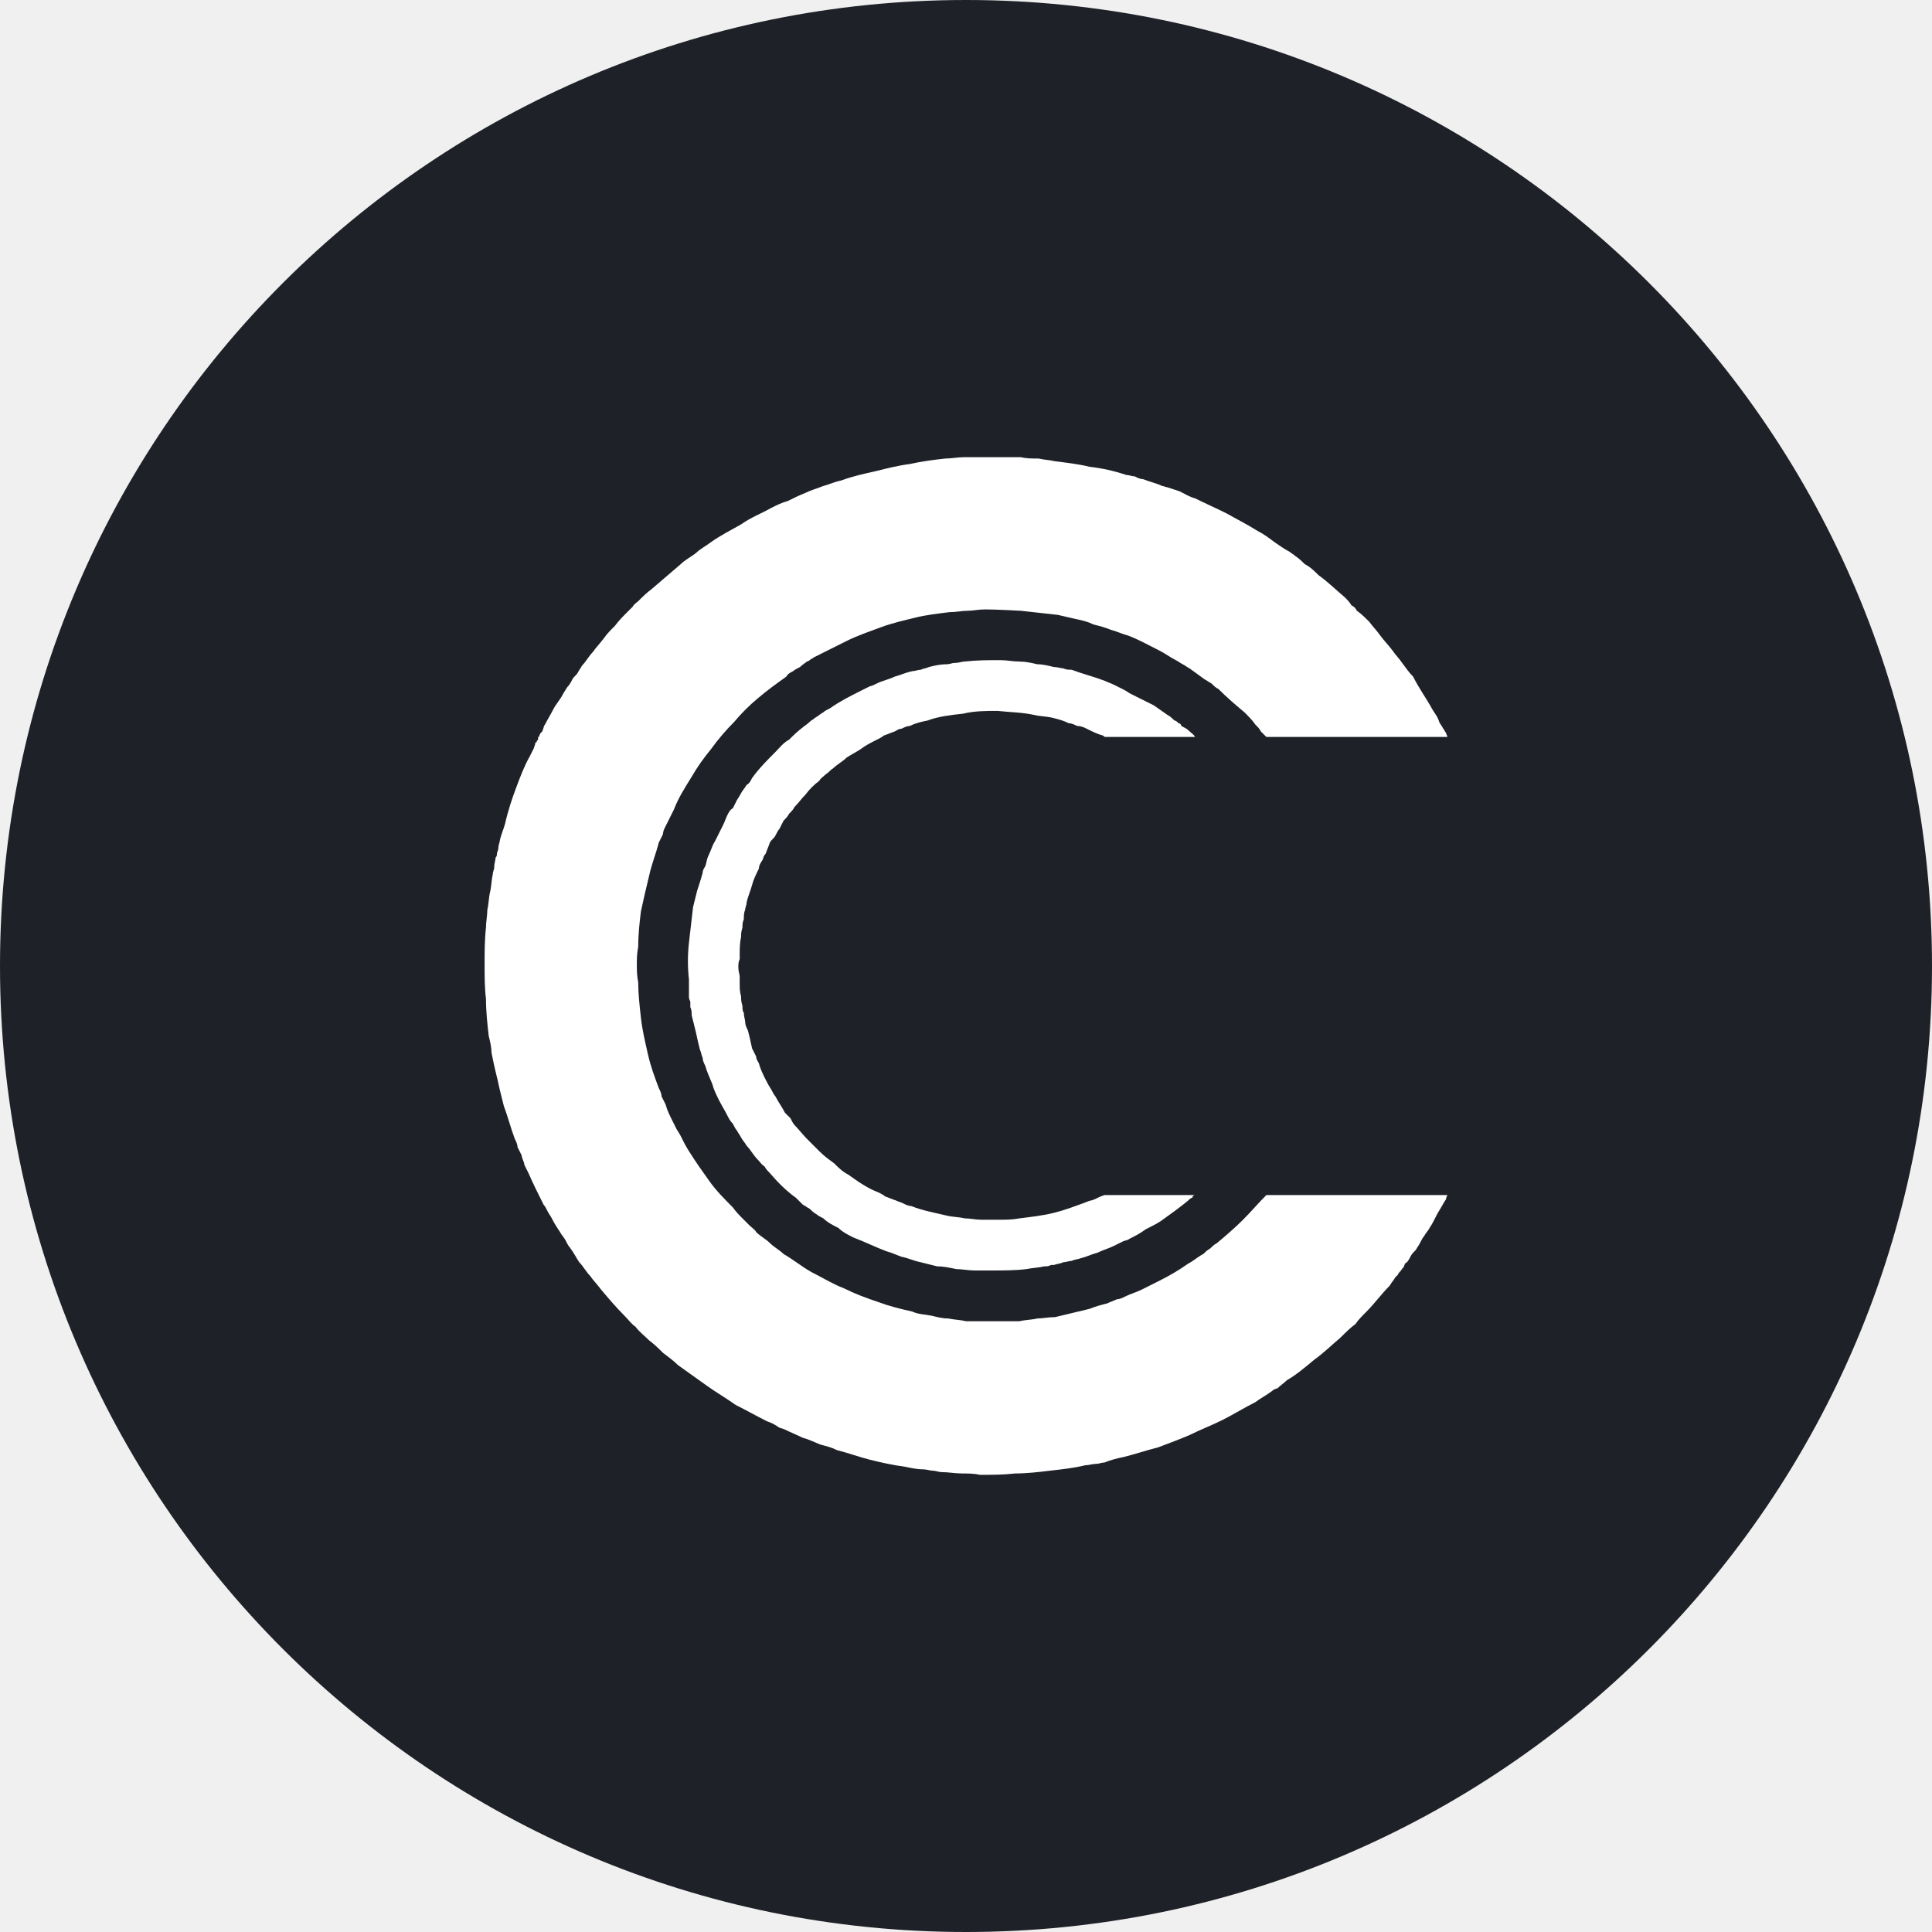
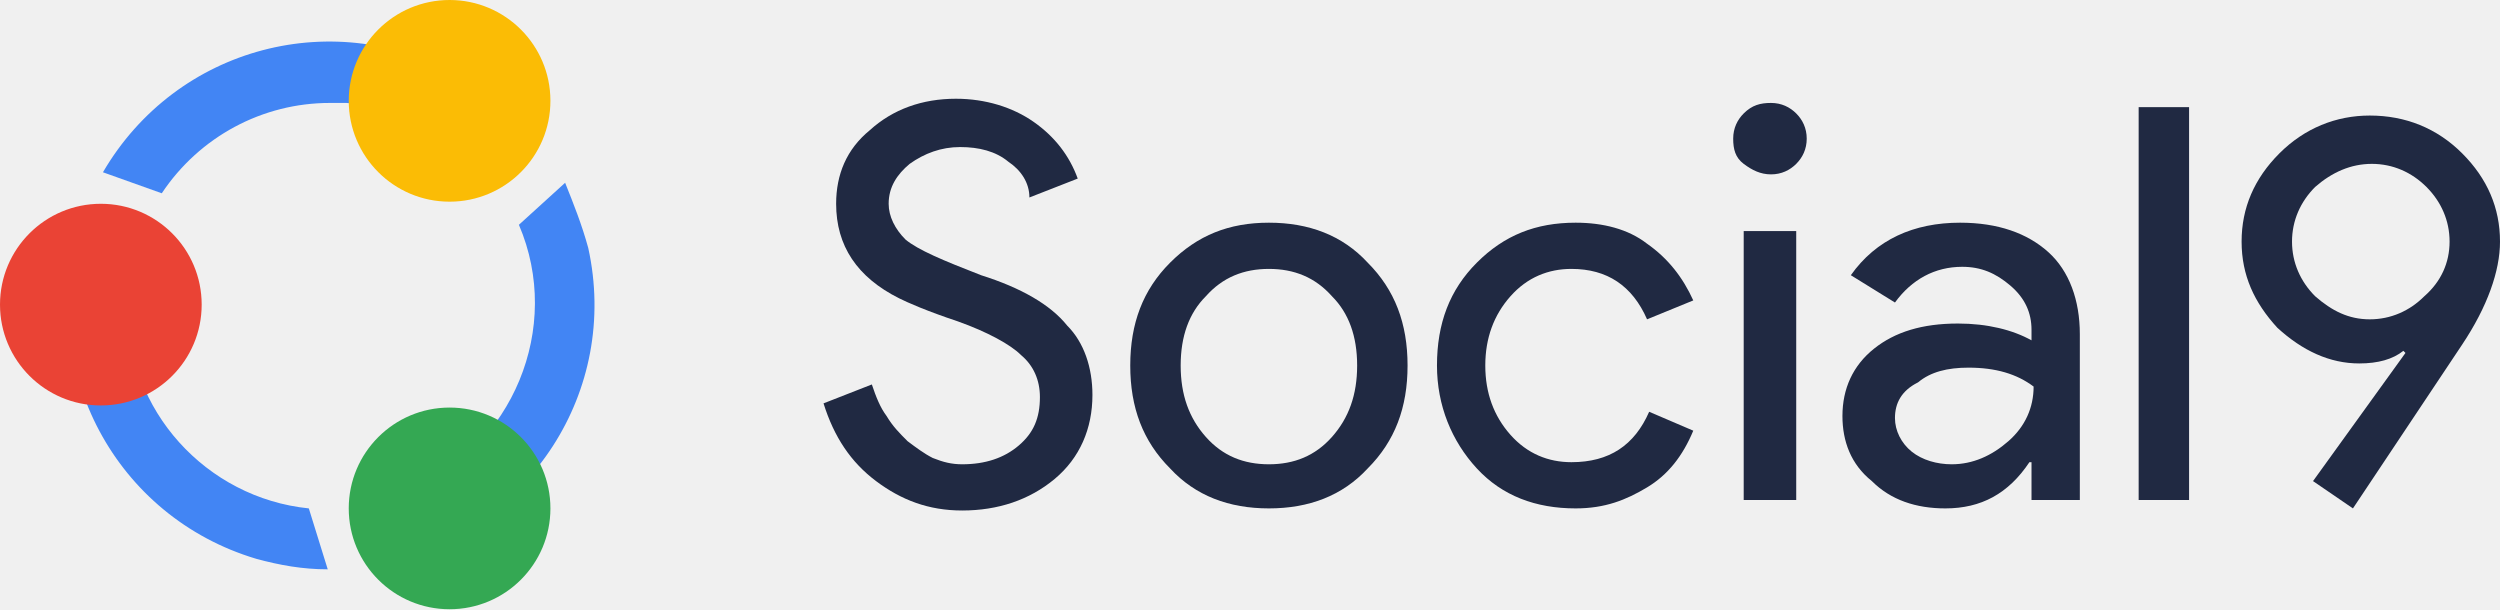
- <svg xmlns="http://www.w3.org/2000/svg" viewBox="0 0 105.65 105.65">
-   <g transform="translate(0) scale(2.113)" fill="#1e2127" name="monogram_container" rel="inversefill">
-     <circle cx="25" cy="25" r="25" />
+ <svg xmlns="http://www.w3.org/2000/svg" version="1.1" id="Layer_1" x="0px" y="0px" viewBox="0 0 119 29" style="enable-background:new 0 0 119 29;" xml:space="preserve">
+   <style type="text/css">
+ 	.st0{fill:#4285F4;}
+ 	.st1{fill:#FBBC05;}
+ 	.st2{fill:#EA4335;}
+ 	.st3{fill:#34A853;}
+ 	.st4{fill:#202942;}
+ 	.st5{display:none;fill:#F9917A;}
+ </style>
+   <g id="Layer_2_1_">
+     <g id="icon">
+       <path class="st0" d="M14.7,24.2c-4.9-0.5-8.7-4.7-8.6-9.6c0-1,0.1-1.9,0.4-2.8L3.8,11c-2,6.6,1.7,13.6,8.4,15.6    c1.1,0.3,2.2,0.5,3.4,0.5L14.7,24.2z M26.9,8.7l-2.2,2c2.1,4.9-0.3,10.6-5.2,12.7c-0.6,0.2-1.2,0.4-1.8,0.6l0.7,2.7    c6.8-1.5,11.1-8.1,9.6-14.9C27.7,10.7,27.3,9.7,26.9,8.7L26.9,8.7z" />
+       <path class="st0" d="M25.2,6.4l-2.1,1.9c-1.7-2-4-3.2-6.6-3.4c-0.3,0-0.5,0-0.8,0c-3.2,0-6.2,1.6-8,4.3l-2.8-1    c3.5-6,11.1-8,17.1-4.5l0,0C23.3,4.4,24.3,5.3,25.2,6.4L25.2,6.4z" />
+       <circle class="st1" cx="21.4" cy="4.8" r="4.8" />
+       <circle class="st2" cx="4.8" cy="14.5" r="4.8" />
+       <circle class="st3" cx="21.4" cy="24.2" r="4.8" />
+     </g>
+     <g id="social9">
+       <g>
+         <path class="st4" d="M52,18.8c0,1.6-0.6,3-1.8,4s-2.7,1.5-4.4,1.5c-1.6,0-2.9-0.5-4.1-1.4c-1.2-0.9-2-2.1-2.5-3.7l2.3-0.9     c0.2,0.6,0.4,1.1,0.7,1.5c0.3,0.5,0.6,0.8,1,1.2c0.4,0.3,0.8,0.6,1.2,0.8c0.5,0.2,0.9,0.3,1.4,0.3c1.1,0,2-0.3,2.7-0.9     s1-1.3,1-2.3c0-0.8-0.3-1.5-0.9-2c-0.5-0.5-1.6-1.1-3-1.6c-1.5-0.5-2.4-0.9-2.8-1.1c-2-1-3-2.5-3-4.5c0-1.4,0.5-2.6,1.6-3.5     c1.1-1,2.5-1.5,4.1-1.5c1.4,0,2.7,0.4,3.7,1.1s1.7,1.6,2.1,2.7L49,9.4c0-0.7-0.4-1.3-1-1.7C47.4,7.2,46.6,7,45.7,7     c-0.9,0-1.7,0.3-2.4,0.8c-0.6,0.5-1,1.1-1,1.9c0,0.6,0.3,1.2,0.8,1.7c0.6,0.5,1.8,1,3.6,1.7c1.9,0.6,3.3,1.4,4.1,2.4     C51.6,16.3,52,17.5,52,18.8z" />
+         <path class="st4" d="M53.8,17.4c0-2,0.6-3.6,1.9-4.9c1.3-1.3,2.8-1.9,4.7-1.9s3.5,0.6,4.7,1.9c1.3,1.3,1.9,2.9,1.9,4.9     s-0.6,3.6-1.9,4.9c-1.2,1.3-2.8,1.9-4.7,1.9s-3.5-0.6-4.7-1.9C54.4,21,53.8,19.4,53.8,17.4z M56.2,17.4c0,1.4,0.4,2.5,1.2,3.4     s1.8,1.3,3,1.3s2.2-0.4,3-1.3c0.8-0.9,1.2-2,1.2-3.4s-0.4-2.5-1.2-3.3c-0.8-0.9-1.8-1.3-3-1.3s-2.2,0.4-3,1.3     C56.6,14.9,56.2,16,56.2,17.4z" />
+         <path class="st4" d="M75,24.2c-1.9,0-3.5-0.6-4.7-1.9s-1.9-3-1.9-4.9c0-2,0.6-3.6,1.9-4.9s2.8-1.9,4.7-1.9c1.3,0,2.5,0.3,3.4,1     c1,0.7,1.7,1.6,2.2,2.7l-2.2,0.9c-0.7-1.6-1.9-2.4-3.6-2.4c-1.1,0-2.1,0.4-2.9,1.3c-0.8,0.9-1.2,2-1.2,3.3s0.4,2.4,1.2,3.3     c0.8,0.9,1.8,1.3,2.9,1.3c1.8,0,3-0.8,3.7-2.4l2.1,0.9c-0.5,1.2-1.2,2.1-2.2,2.7S76.4,24.2,75,24.2z" />
+       </g>
+       <g>
+         <path class="st4" d="M86,6.6c0,0.5-0.2,0.9-0.5,1.2c-0.3,0.3-0.7,0.5-1.2,0.5S83.4,8.1,83,7.8c-0.4-0.3-0.5-0.7-0.5-1.2     s0.2-0.9,0.5-1.2c0.4-0.4,0.8-0.5,1.3-0.5s0.9,0.2,1.2,0.5C85.8,5.7,86,6.1,86,6.6z M85.5,11v12.8H83V11H85.5z" />
+       </g>
+       <g>
+         <path class="st4" d="M93.3,10.6c1.8,0,3.2,0.5,4.2,1.4s1.5,2.3,1.5,3.9v7.9h-2.3V22h-0.1c-1,1.5-2.3,2.2-4,2.2     c-1.4,0-2.6-0.4-3.5-1.3c-1-0.8-1.4-1.9-1.4-3.1c0-1.3,0.5-2.4,1.5-3.2c1-0.8,2.3-1.2,4-1.2c1.4,0,2.6,0.3,3.5,0.8v-0.5     c0-0.8-0.3-1.5-1-2.1s-1.4-0.9-2.3-0.9c-1.3,0-2.4,0.6-3.2,1.7l-2.1-1.3C89.3,11.4,91.1,10.6,93.3,10.6z M90.2,19.9     c0,0.6,0.3,1.2,0.8,1.6s1.2,0.6,1.9,0.6c1,0,1.9-0.4,2.7-1.1s1.2-1.6,1.2-2.6c-0.8-0.6-1.8-0.9-3.1-0.9c-1,0-1.8,0.2-2.4,0.7     C90.5,18.6,90.2,19.2,90.2,19.9z" />
+         <path class="st4" d="M104.2,5.1v18.7h-2.4V5.1H104.2z" />
+         <path class="st4" d="M112.3,17.3c-1.4,0-2.7-0.6-3.9-1.7c-1.1-1.2-1.7-2.5-1.7-4.1c0-1.6,0.6-3,1.8-4.2c1.2-1.2,2.7-1.8,4.3-1.8     c1.7,0,3.2,0.6,4.4,1.8c1.2,1.2,1.8,2.6,1.8,4.2c0,1.4-0.6,3.1-1.8,4.9l-5.2,7.8l-1.9-1.3l4.4-6.1l-0.1-0.1     C113.9,17.1,113.2,17.3,112.3,17.3z M116.6,11.5c0-1-0.4-1.9-1.1-2.6c-0.7-0.7-1.6-1.1-2.6-1.1s-1.9,0.4-2.7,1.1     c-0.7,0.7-1.1,1.6-1.1,2.6s0.4,1.9,1.1,2.6c0.8,0.7,1.6,1.1,2.6,1.1s1.9-0.4,2.6-1.1C116.2,13.4,116.6,12.5,116.6,11.5z" />
+       </g>
+     </g>
  </g>
-   <g transform="translate(26.5 5.65)" fill="#fff" name="monogram" rel="symbolfill">
-     <path d="m13.95 46.575v0.225c-0.075 0.15-0.075 0.3-0.075 0.45 0 0.225 0.075 0.375 0.075 0.525v0.525s0 0.3 0.075 0.525c0 0.15 0 0.3 0.075 0.525 0 0.15 0 0.3 0.075 0.375 0 0.225 0.075 0.375 0.075 0.525s0.075 0.3 0.15 0.45c0.075 0.3 0.15 0.6 0.225 0.975l0.225 0.45c0 0.15 0.075 0.225 0.15 0.375 0.075 0.3 0.225 0.6 0.375 0.9 0.075 0.15 0.15 0.3 0.3 0.525 0.075 0.15 0.15 0.3 0.225 0.375 0.15 0.3 0.375 0.6 0.525 0.9l0.3 0.3c0.075 0.15 0.15 0.3 0.225 0.375 0.225 0.225 0.45 0.525 0.675 0.75l0.675 0.675c0.3 0.3 0.525 0.45 0.825 0.675 0.225 0.225 0.45 0.45 0.75 0.6 0.525 0.375 1.05 0.75 1.65 0.975 0.15 0.075 0.3 0.15 0.375 0.225 0.225 0.075 0.375 0.15 0.6 0.225 0.15 0.075 0.225 0.075 0.375 0.15s0.3 0.15 0.45 0.15c0.375 0.15 0.675 0.225 0.975 0.3s0.675 0.15 0.975 0.225 0.675 0.075 0.975 0.15c0.3 0 0.6 0.075 0.9 0.075h1.05c0.3 0 0.675 0 1.05-0.075 0.6-0.075 1.275-0.15 1.875-0.3s1.2-0.375 1.8-0.6c0.15-0.075 0.3-0.075 0.45-0.15s0.3-0.15 0.525-0.225h4.95c-0.075 0-0.15 0.075-0.15 0.15-0.075 0-0.15 0.075-0.225 0.15-0.45 0.375-0.975 0.75-1.5 1.125-0.225 0.15-0.525 0.3-0.825 0.45-0.3 0.225-0.6 0.375-0.9 0.525-0.075 0.075-0.225 0.075-0.375 0.15l-0.45 0.225c-0.3 0.15-0.6 0.225-0.9 0.375-0.3 0.075-0.6 0.225-0.9 0.3-0.225 0.075-0.375 0.075-0.525 0.15-0.15 0-0.3 0.075-0.45 0.075-0.15 0.075-0.3 0.075-0.525 0.15h-0.15c-0.15 0.075-0.225 0.075-0.375 0.075-0.3 0.075-0.6 0.075-0.975 0.15-0.6 0.075-1.275 0.075-1.95 0.075h-0.45-0.45c-0.3 0-0.675-0.075-0.975-0.075-0.375-0.075-0.675-0.15-1.05-0.15l-0.9-0.225c-0.375-0.075-0.675-0.225-1.05-0.3-0.225-0.075-0.525-0.225-0.825-0.3-0.6-0.225-1.2-0.525-1.8-0.75-0.3-0.15-0.6-0.3-0.825-0.525-0.3-0.15-0.6-0.3-0.825-0.525-0.15-0.075-0.3-0.15-0.375-0.225-0.15-0.075-0.3-0.225-0.375-0.3-0.15-0.075-0.225-0.15-0.375-0.225l-0.375-0.375c-0.525-0.375-0.975-0.825-1.425-1.35-0.075-0.075-0.225-0.225-0.3-0.375-0.15-0.075-0.225-0.225-0.375-0.375-0.225-0.225-0.375-0.525-0.6-0.75-0.075-0.15-0.225-0.3-0.3-0.45s-0.15-0.225-0.225-0.375c-0.075-0.075-0.15-0.225-0.225-0.375-0.15-0.15-0.225-0.3-0.3-0.45-0.15-0.3-0.3-0.525-0.45-0.825s-0.3-0.6-0.375-0.9c-0.15-0.375-0.3-0.675-0.375-0.975-0.075-0.15-0.15-0.3-0.15-0.45-0.075-0.15-0.075-0.3-0.15-0.45-0.075-0.3-0.15-0.6-0.225-0.975l-0.225-0.9c0-0.15 0-0.3-0.075-0.45v-0.3s-0.075-0.15-0.075-0.225v-0.45-0.525c-0.075-0.675-0.075-1.35 0-2.025s0.15-1.275 0.225-1.95l0.225-0.9s0.225-0.675 0.3-0.975c0-0.15 0.075-0.225 0.15-0.375 0.075-0.225 0.075-0.375 0.15-0.525 0.15-0.3 0.225-0.6 0.375-0.825l0.45-0.9c0.075-0.15 0.15-0.375 0.225-0.525s0.15-0.3 0.3-0.375l0.225-0.45s0.15-0.225 0.225-0.375 0.225-0.3 0.3-0.45c0.15-0.075 0.225-0.225 0.3-0.375 0.375-0.525 0.825-0.975 1.275-1.425 0.225-0.225 0.45-0.525 0.75-0.675 0.225-0.225 0.45-0.45 0.75-0.675 0.075-0.075 0.225-0.15 0.375-0.3 0.075-0.075 0.225-0.15 0.3-0.225 0.15-0.075 0.3-0.225 0.45-0.3 0.075-0.075 0.225-0.15 0.375-0.225 0.525-0.375 1.125-0.675 1.725-0.975l0.45-0.225c0.075 0 0.225-0.075 0.375-0.15 0.3-0.15 0.675-0.225 0.975-0.375 0.3-0.075 0.6-0.225 0.975-0.3 0.15 0 0.3-0.075 0.45-0.075 0.15-0.075 0.3-0.075 0.45-0.15 0.3-0.075 0.6-0.15 0.975-0.15 0.15 0 0.3-0.075 0.45-0.075 0.225 0 0.375-0.075 0.525-0.075 0.675-0.075 1.275-0.075 1.95-0.075 0.375 0 0.675 0.075 1.05 0.075 0.3 0 0.675 0.075 0.975 0.15 0.3 0 0.6 0.075 0.9 0.15 0.225 0 0.375 0.075 0.525 0.075 0.15 0.075 0.3 0.075 0.45 0.075 0.6 0.225 1.2 0.375 1.8 0.6 0.15 0.075 0.375 0.15 0.525 0.225l0.45 0.225s0.3 0.15 0.375 0.225l1.35 0.675c0.225 0.15 0.525 0.375 0.75 0.525 0.15 0.075 0.3 0.225 0.375 0.3 0.075 0 0.15 0.075 0.225 0.15 0.075 0 0.15 0.075 0.15 0.15 0.15 0.075 0.3 0.15 0.375 0.225 0.15 0.15 0.3 0.225 0.375 0.375h-4.875c-0.075 0-0.075 0-0.15-0.075-0.3-0.075-0.6-0.225-0.9-0.375-0.15-0.075-0.3-0.15-0.525-0.15-0.15-0.075-0.3-0.15-0.45-0.15-0.3-0.15-0.6-0.225-0.9-0.3s-0.675-0.075-0.975-0.15c-0.675-0.15-1.35-0.15-2.025-0.225-0.6 0-1.275 0-1.875 0.15-0.675 0.075-1.35 0.15-1.95 0.375-0.375 0.075-0.675 0.15-0.975 0.3-0.15 0-0.3 0.075-0.45 0.15-0.15 0-0.225 0.075-0.375 0.15-0.225 0.075-0.375 0.15-0.6 0.225-0.075 0.075-0.225 0.15-0.375 0.225-0.3 0.15-0.6 0.3-0.9 0.525-0.225 0.15-0.525 0.3-0.75 0.45-0.225 0.225-0.525 0.375-0.75 0.6-0.15 0.075-0.225 0.225-0.375 0.3-0.15 0.15-0.3 0.225-0.375 0.375-0.3 0.225-0.525 0.45-0.75 0.75-0.225 0.225-0.375 0.45-0.6 0.675-0.075 0.15-0.15 0.225-0.3 0.375-0.075 0.15-0.15 0.225-0.3 0.375l-0.225 0.45c-0.075 0.075-0.15 0.225-0.225 0.375s-0.225 0.225-0.3 0.375c-0.075 0.225-0.15 0.375-0.225 0.6-0.075 0.075-0.15 0.225-0.15 0.3-0.075 0.15-0.225 0.3-0.225 0.525-0.15 0.3-0.3 0.6-0.375 0.9s-0.225 0.6-0.3 0.975c0 0.15-0.075 0.225-0.075 0.375-0.075 0.15-0.075 0.375-0.075 0.525-0.075 0.15-0.075 0.3-0.075 0.45-0.075 0.225-0.075 0.375-0.075 0.525-0.075 0.3-0.075 0.675-0.075 0.975zm28.8 13.125h9.9s-0.075 0.15-0.075 0.225c-0.15 0.225-0.3 0.525-0.45 0.75-0.15 0.3-0.3 0.6-0.45 0.825-0.075 0.15-0.225 0.3-0.3 0.45-0.075 0.075-0.15 0.225-0.225 0.375s-0.15 0.225-0.225 0.375c-0.15 0.15-0.225 0.225-0.3 0.375s-0.15 0.3-0.3 0.375c0 0.075-0.075 0.15-0.075 0.225-0.075 0-0.075 0.075-0.075 0.075l-0.075 0.075c0 0.075-0.075 0.075-0.075 0.075 0 0.075-0.075 0.075-0.075 0.15l-0.15 0.15c-0.075 0.15-0.225 0.3-0.3 0.45-0.45 0.45-0.825 0.975-1.275 1.425-0.225 0.225-0.45 0.45-0.6 0.675-0.3 0.225-0.525 0.45-0.825 0.75-0.45 0.375-0.9 0.825-1.425 1.2-0.45 0.375-0.975 0.825-1.5 1.125-0.15 0.15-0.375 0.3-0.525 0.45-0.075 0-0.225 0.075-0.3 0.15-0.3 0.225-0.6 0.375-0.9 0.6-0.6 0.3-1.2 0.675-1.8 0.975s-1.2 0.525-1.8 0.825c-0.525 0.225-1.125 0.45-1.725 0.675-0.6 0.15-1.275 0.375-1.875 0.525-0.375 0.075-0.675 0.15-1.05 0.3-0.15 0-0.3 0.075-0.45 0.075-0.225 0-0.375 0.075-0.6 0.075-0.6 0.15-1.275 0.225-1.95 0.3-0.6 0.075-1.275 0.15-1.875 0.15-0.675 0.075-1.275 0.075-1.95 0.075-0.3-0.075-0.675-0.075-0.975-0.075-0.375 0-0.75-0.075-1.125-0.075-0.15 0-0.3-0.075-0.45-0.075s-0.375-0.075-0.525-0.075c-0.375 0-0.675-0.075-1.05-0.15-0.6-0.075-1.275-0.225-1.875-0.375s-1.2-0.375-1.8-0.525c-0.3-0.15-0.6-0.225-0.9-0.3-0.375-0.15-0.675-0.3-0.975-0.375-0.3-0.15-0.675-0.3-0.975-0.45-0.15-0.075-0.3-0.075-0.375-0.15-0.225-0.15-0.375-0.225-0.6-0.3-0.6-0.3-1.125-0.6-1.725-0.9-0.525-0.375-1.05-0.675-1.575-1.05l-1.575-1.125c-0.225-0.225-0.525-0.45-0.825-0.675-0.225-0.225-0.45-0.45-0.75-0.675-0.225-0.225-0.525-0.45-0.75-0.75-0.225-0.15-0.375-0.375-0.6-0.6-0.45-0.45-0.9-0.975-1.275-1.425-0.225-0.3-0.45-0.525-0.6-0.75-0.225-0.225-0.375-0.525-0.6-0.75-0.15-0.225-0.3-0.525-0.525-0.825-0.075-0.075-0.15-0.225-0.225-0.375s-0.225-0.3-0.3-0.45c-0.15-0.225-0.3-0.45-0.45-0.75-0.075-0.15-0.15-0.225-0.225-0.375s-0.15-0.3-0.225-0.375c-0.3-0.6-0.6-1.2-0.825-1.725l-0.225-0.45c0-0.15-0.15-0.375-0.15-0.525l-0.225-0.45c0-0.15-0.075-0.3-0.15-0.45-0.225-0.6-0.375-1.2-0.6-1.8l-0.225-0.9c-0.075-0.375-0.15-0.675-0.225-0.975s-0.15-0.675-0.225-1.05c0-0.3-0.075-0.6-0.15-0.9-0.075-0.675-0.15-1.35-0.15-2.025-0.075-0.6-0.075-1.275-0.075-1.875 0-0.675 0-1.35 0.075-2.025 0-0.3 0.075-0.675 0.075-0.975 0.075-0.3 0.075-0.675 0.15-0.975s0.075-0.675 0.15-0.975c0-0.15 0.075-0.225 0.075-0.375 0-0.225 0.075-0.375 0.075-0.525 0.075-0.075 0.075-0.15 0.075-0.225s0.075-0.15 0.075-0.3 0.075-0.3 0.075-0.375c0.075-0.375 0.225-0.675 0.3-0.975 0.15-0.675 0.375-1.35 0.6-1.95s0.45-1.2 0.75-1.725l0.225-0.45c0-0.075 0.075-0.15 0.075-0.3 0.075 0 0.075 0 0.075-0.075l0.075-0.075v-0.15s0.075 0 0.075-0.075 0.075-0.15 0.15-0.225c0.075-0.15 0.075-0.3 0.15-0.375 0.15-0.3 0.3-0.525 0.45-0.825s0.375-0.525 0.525-0.825c0.075-0.15 0.15-0.225 0.225-0.375 0.15-0.15 0.225-0.3 0.3-0.45s0.225-0.225 0.3-0.375 0.15-0.225 0.225-0.375c0.225-0.225 0.375-0.525 0.6-0.75 0.15-0.225 0.375-0.45 0.6-0.75 0.15-0.225 0.375-0.45 0.6-0.675 0.225-0.3 0.45-0.525 0.675-0.75l0.3-0.3c0.075-0.15 0.225-0.225 0.3-0.3 0.225-0.225 0.45-0.45 0.75-0.675l1.575-1.35c0.225-0.225 0.525-0.375 0.825-0.6 0.225-0.225 0.525-0.375 0.825-0.6 0.525-0.375 1.125-0.675 1.65-0.975 0.525-0.375 1.125-0.6 1.65-0.9 0.3-0.15 0.6-0.3 0.9-0.375 0.3-0.15 0.6-0.3 0.975-0.45 0.3-0.15 0.6-0.225 0.975-0.375 0.3-0.075 0.6-0.225 0.975-0.3 0.6-0.225 1.275-0.375 1.95-0.525 0.6-0.15 1.2-0.3 1.8-0.375 0.675-0.15 1.275-0.225 1.95-0.3 0.3 0 0.675-0.075 1.05-0.075h0.975 1.05 1.05c0.3 0.075 0.6 0.075 0.975 0.075 0.3 0.075 0.6 0.075 0.9 0.15 0.6 0.075 1.275 0.15 1.875 0.3 0.675 0.075 1.35 0.225 2.025 0.45 0.15 0 0.3 0.075 0.45 0.075 0.15 0.075 0.3 0.15 0.45 0.15 0.375 0.15 0.75 0.225 1.05 0.375 0.075 0 0.225 0.075 0.3 0.075l0.675 0.225c0.3 0.15 0.525 0.3 0.825 0.375 0.6 0.3 1.125 0.525 1.725 0.825 0.525 0.3 1.125 0.6 1.725 0.975 0.3 0.15 0.6 0.375 0.9 0.6 0.225 0.15 0.525 0.375 0.825 0.525 0.075 0.075 0.225 0.15 0.3 0.225 0.225 0.15 0.375 0.3 0.525 0.45 0.3 0.15 0.525 0.375 0.75 0.6 0.525 0.375 0.975 0.825 1.425 1.2 0.15 0.15 0.3 0.3 0.375 0.45 0.15 0.075 0.225 0.15 0.3 0.3 0.225 0.15 0.45 0.375 0.675 0.6 0.225 0.3 0.45 0.525 0.6 0.75 0.225 0.3 0.45 0.525 0.675 0.825 0.15 0.225 0.375 0.45 0.525 0.675 0.225 0.3 0.375 0.525 0.6 0.75 0.3 0.6 0.675 1.125 0.975 1.65 0.15 0.3 0.375 0.525 0.45 0.825 0.075 0.15 0.15 0.225 0.225 0.375 0.075 0.075 0.075 0.15 0.15 0.225 0 0.075 0.075 0.15 0.075 0.225h-9.9l-0.3-0.3c-0.075-0.15-0.15-0.225-0.3-0.375-0.15-0.225-0.375-0.45-0.6-0.675-0.45-0.375-0.975-0.825-1.425-1.275-0.15-0.075-0.225-0.15-0.375-0.3-0.15-0.075-0.225-0.15-0.375-0.225-0.3-0.225-0.525-0.375-0.825-0.6-0.15-0.075-0.225-0.15-0.375-0.225s-0.225-0.15-0.375-0.225c-0.3-0.15-0.6-0.375-0.9-0.525-0.6-0.3-1.125-0.6-1.725-0.825-0.3-0.075-0.6-0.225-0.9-0.3-0.375-0.15-0.675-0.225-0.975-0.3-0.3-0.15-0.6-0.225-0.975-0.3-0.3-0.075-0.675-0.15-0.975-0.225l-2.025-0.225s-1.35-0.075-1.95-0.075c-0.375 0-0.675 0.075-0.975 0.075s-0.6 0.075-0.975 0.075c-0.6 0.075-1.275 0.15-1.875 0.3s-1.275 0.3-1.875 0.525-1.275 0.45-1.875 0.75l-1.8 0.9c-0.075 0.075-0.15 0.075-0.225 0.15 0 0-0.075 0.075-0.15 0.075-0.075 0.075-0.225 0.15-0.375 0.3-0.15 0.075-0.3 0.15-0.375 0.225-0.15 0.075-0.3 0.15-0.375 0.3-0.525 0.375-1.05 0.75-1.575 1.2-0.45 0.375-0.9 0.825-1.275 1.275-0.45 0.45-0.9 0.975-1.275 1.5-0.375 0.45-0.75 0.975-1.05 1.5-0.375 0.6-0.75 1.2-0.975 1.8l-0.45 0.9c-0.075 0.15-0.15 0.3-0.15 0.45l-0.225 0.45c-0.15 0.6-0.375 1.125-0.525 1.8-0.15 0.6-0.3 1.275-0.45 1.95-0.075 0.6-0.15 1.275-0.15 1.95-0.075 0.375-0.075 0.675-0.075 0.975s0 0.6 0.075 0.975c0 0.6 0.075 1.275 0.15 1.95s0.225 1.275 0.375 1.95 0.375 1.275 0.6 1.875c0.075 0.15 0.15 0.3 0.15 0.45l0.225 0.45c0.075 0.3 0.225 0.6 0.375 0.9l0.225 0.45s0.15 0.225 0.225 0.375c0.15 0.3 0.3 0.6 0.45 0.825 0.375 0.6 0.75 1.125 1.125 1.65s0.825 0.975 1.275 1.425c0.15 0.225 0.375 0.45 0.6 0.675l0.3 0.3c0.15 0.15 0.3 0.225 0.375 0.375 0.225 0.225 0.525 0.375 0.75 0.6s0.525 0.375 0.75 0.6c0.525 0.3 0.975 0.675 1.5 0.975 0.6 0.3 1.2 0.675 1.8 0.9 0.6 0.3 1.2 0.525 1.875 0.75 0.6 0.225 1.2 0.375 1.875 0.525 0.3 0.15 0.675 0.15 1.05 0.225 0.3 0.075 0.6 0.15 0.9 0.15 0.375 0.075 0.675 0.075 0.975 0.15h0.45 0.45 2.025c0.3-0.075 0.675-0.075 0.975-0.15 0.3 0 0.6-0.075 0.975-0.075 0.6-0.15 1.275-0.3 1.875-0.45 0.375-0.15 0.675-0.225 0.975-0.3 0.15-0.075 0.375-0.15 0.525-0.225 0.15 0 0.3-0.075 0.45-0.15 0.3-0.15 0.6-0.225 0.9-0.375l0.9-0.45c0.6-0.3 1.125-0.6 1.65-0.975 0.3-0.15 0.525-0.375 0.825-0.525 0.075-0.075 0.225-0.225 0.375-0.3 0.075-0.075 0.225-0.225 0.375-0.3 0.45-0.375 0.975-0.825 1.425-1.275s0.825-0.9 1.275-1.35z" />
-   </g>
+   <path class="st5" d="M128.7,0.4h24.5c1.9,0,3.5,1.6,3.5,3.5v6.5c0,1.9-1.6,3.5-3.5,3.5h-24.5c-1.9,0-3.5-1.6-3.5-3.5V3.9  C125.2,2,126.7,0.4,128.7,0.4z" />
</svg>
